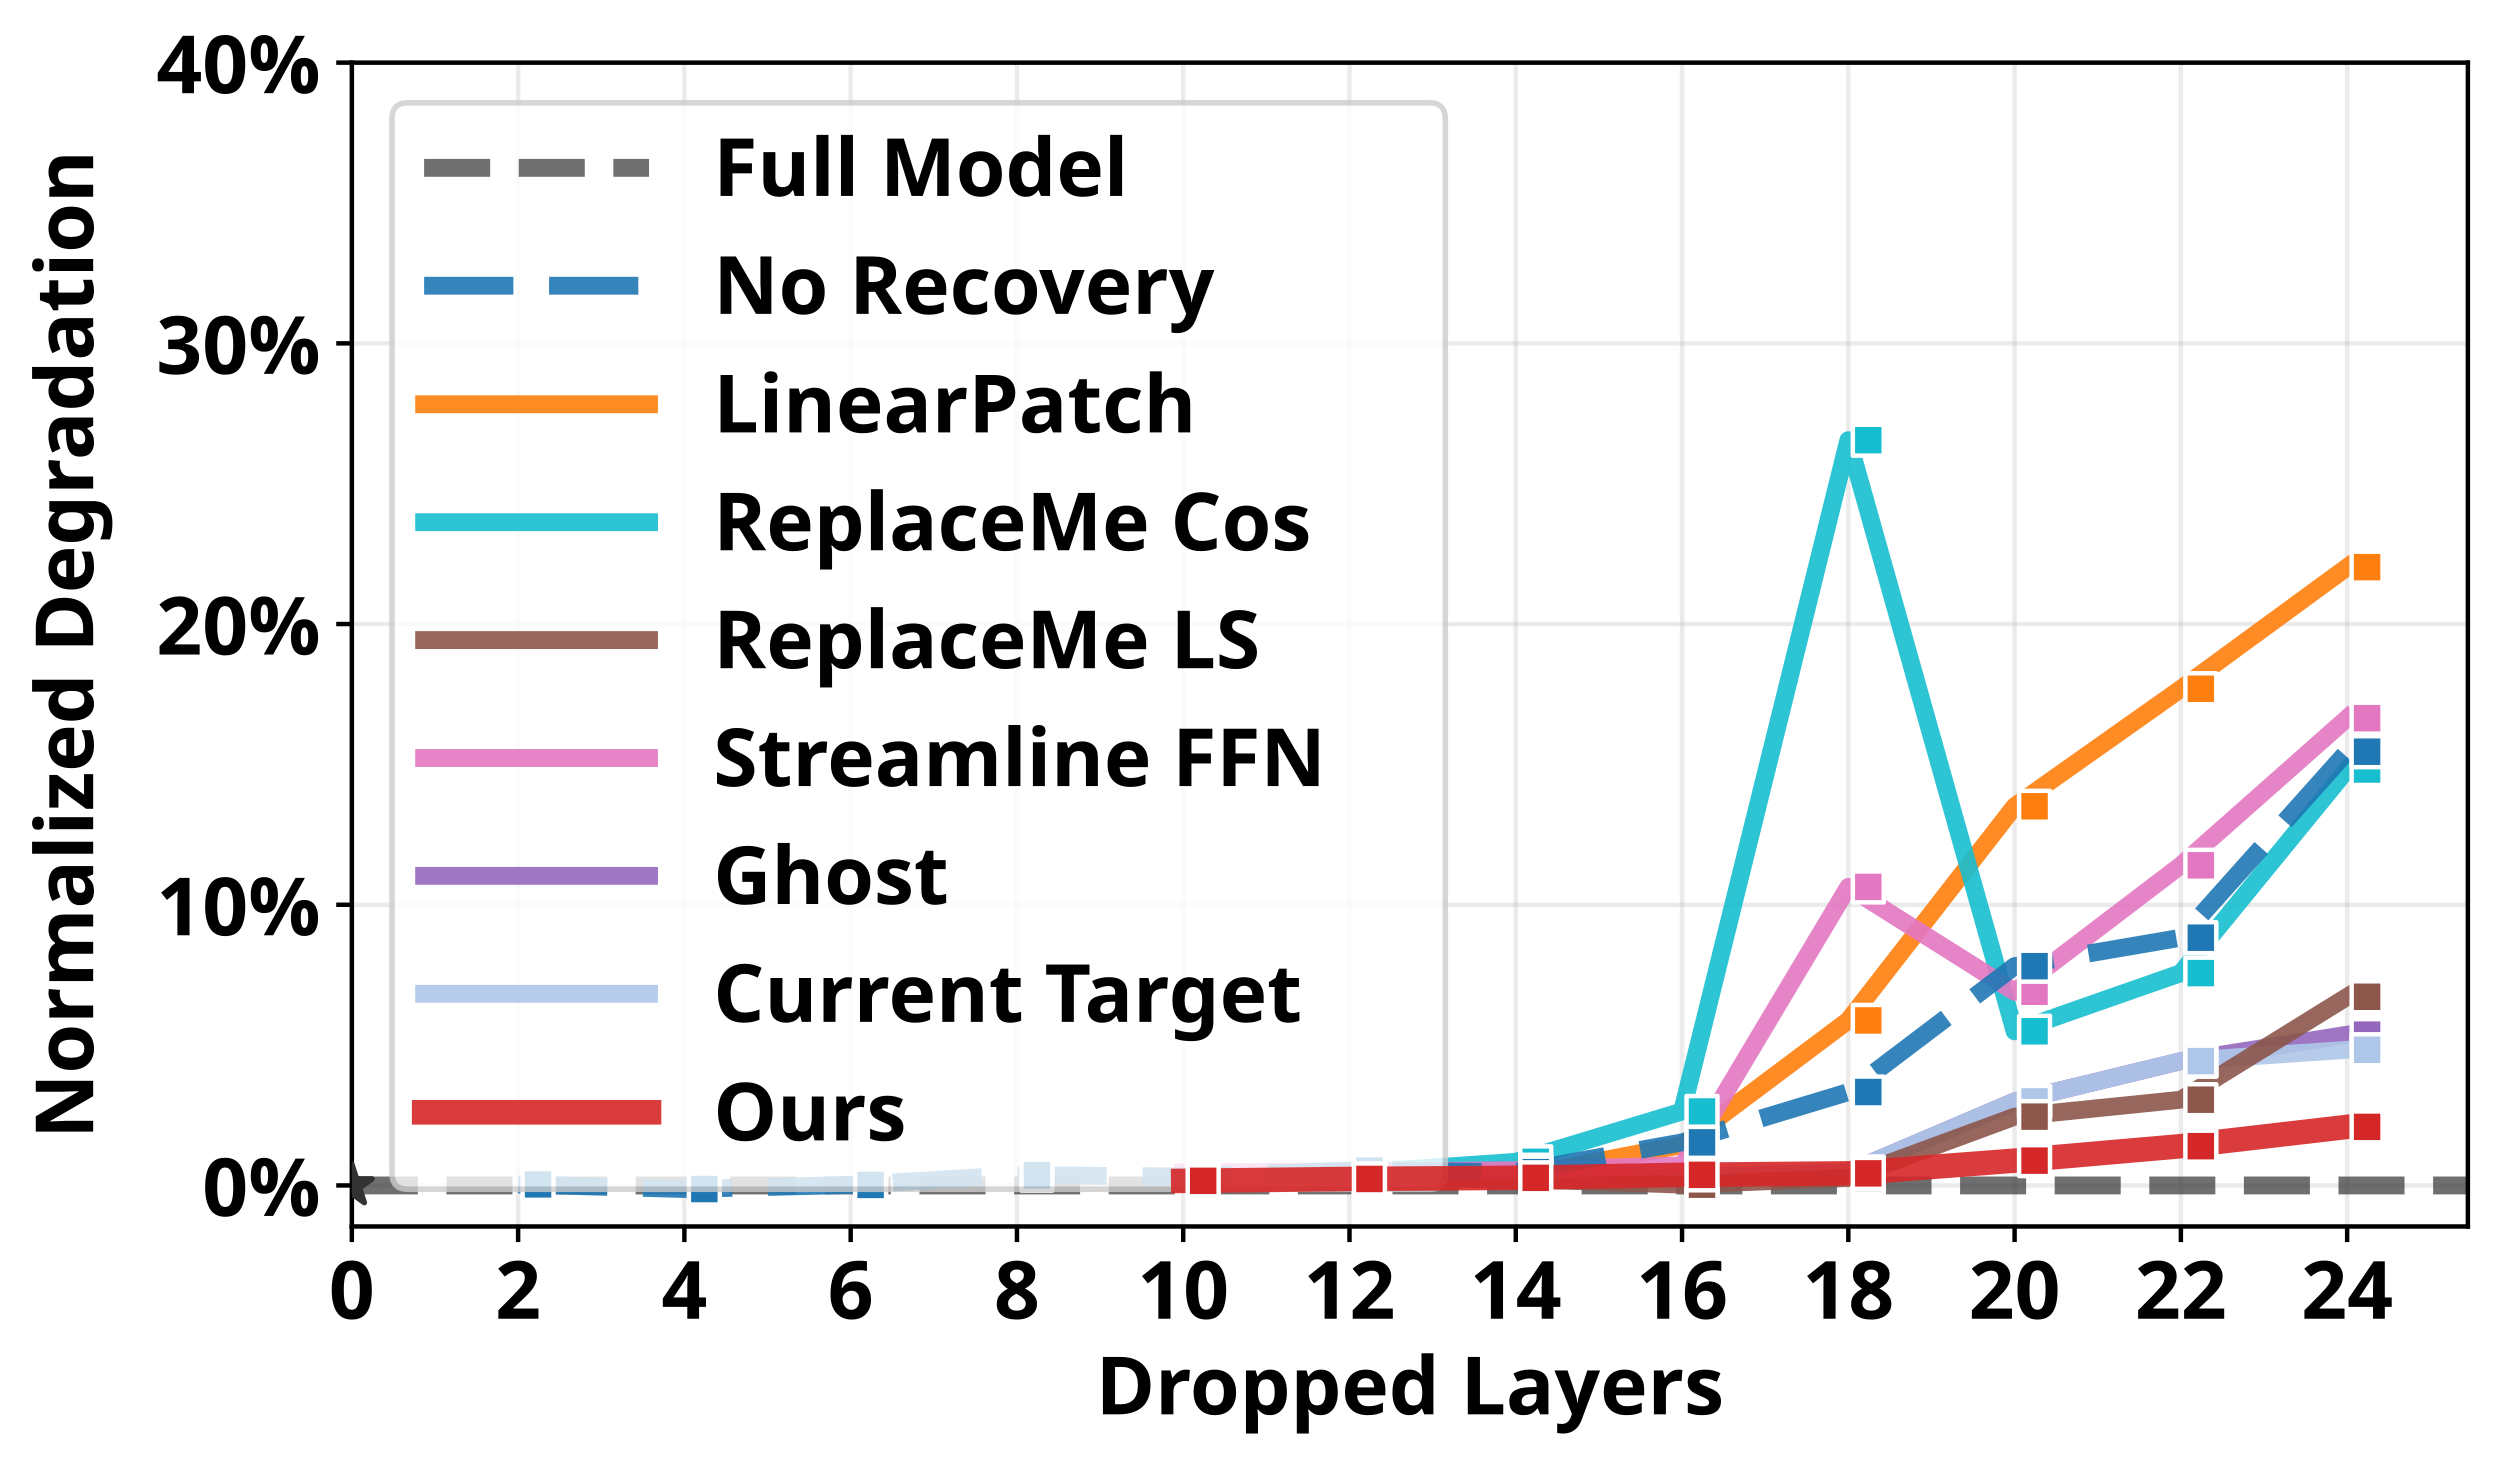
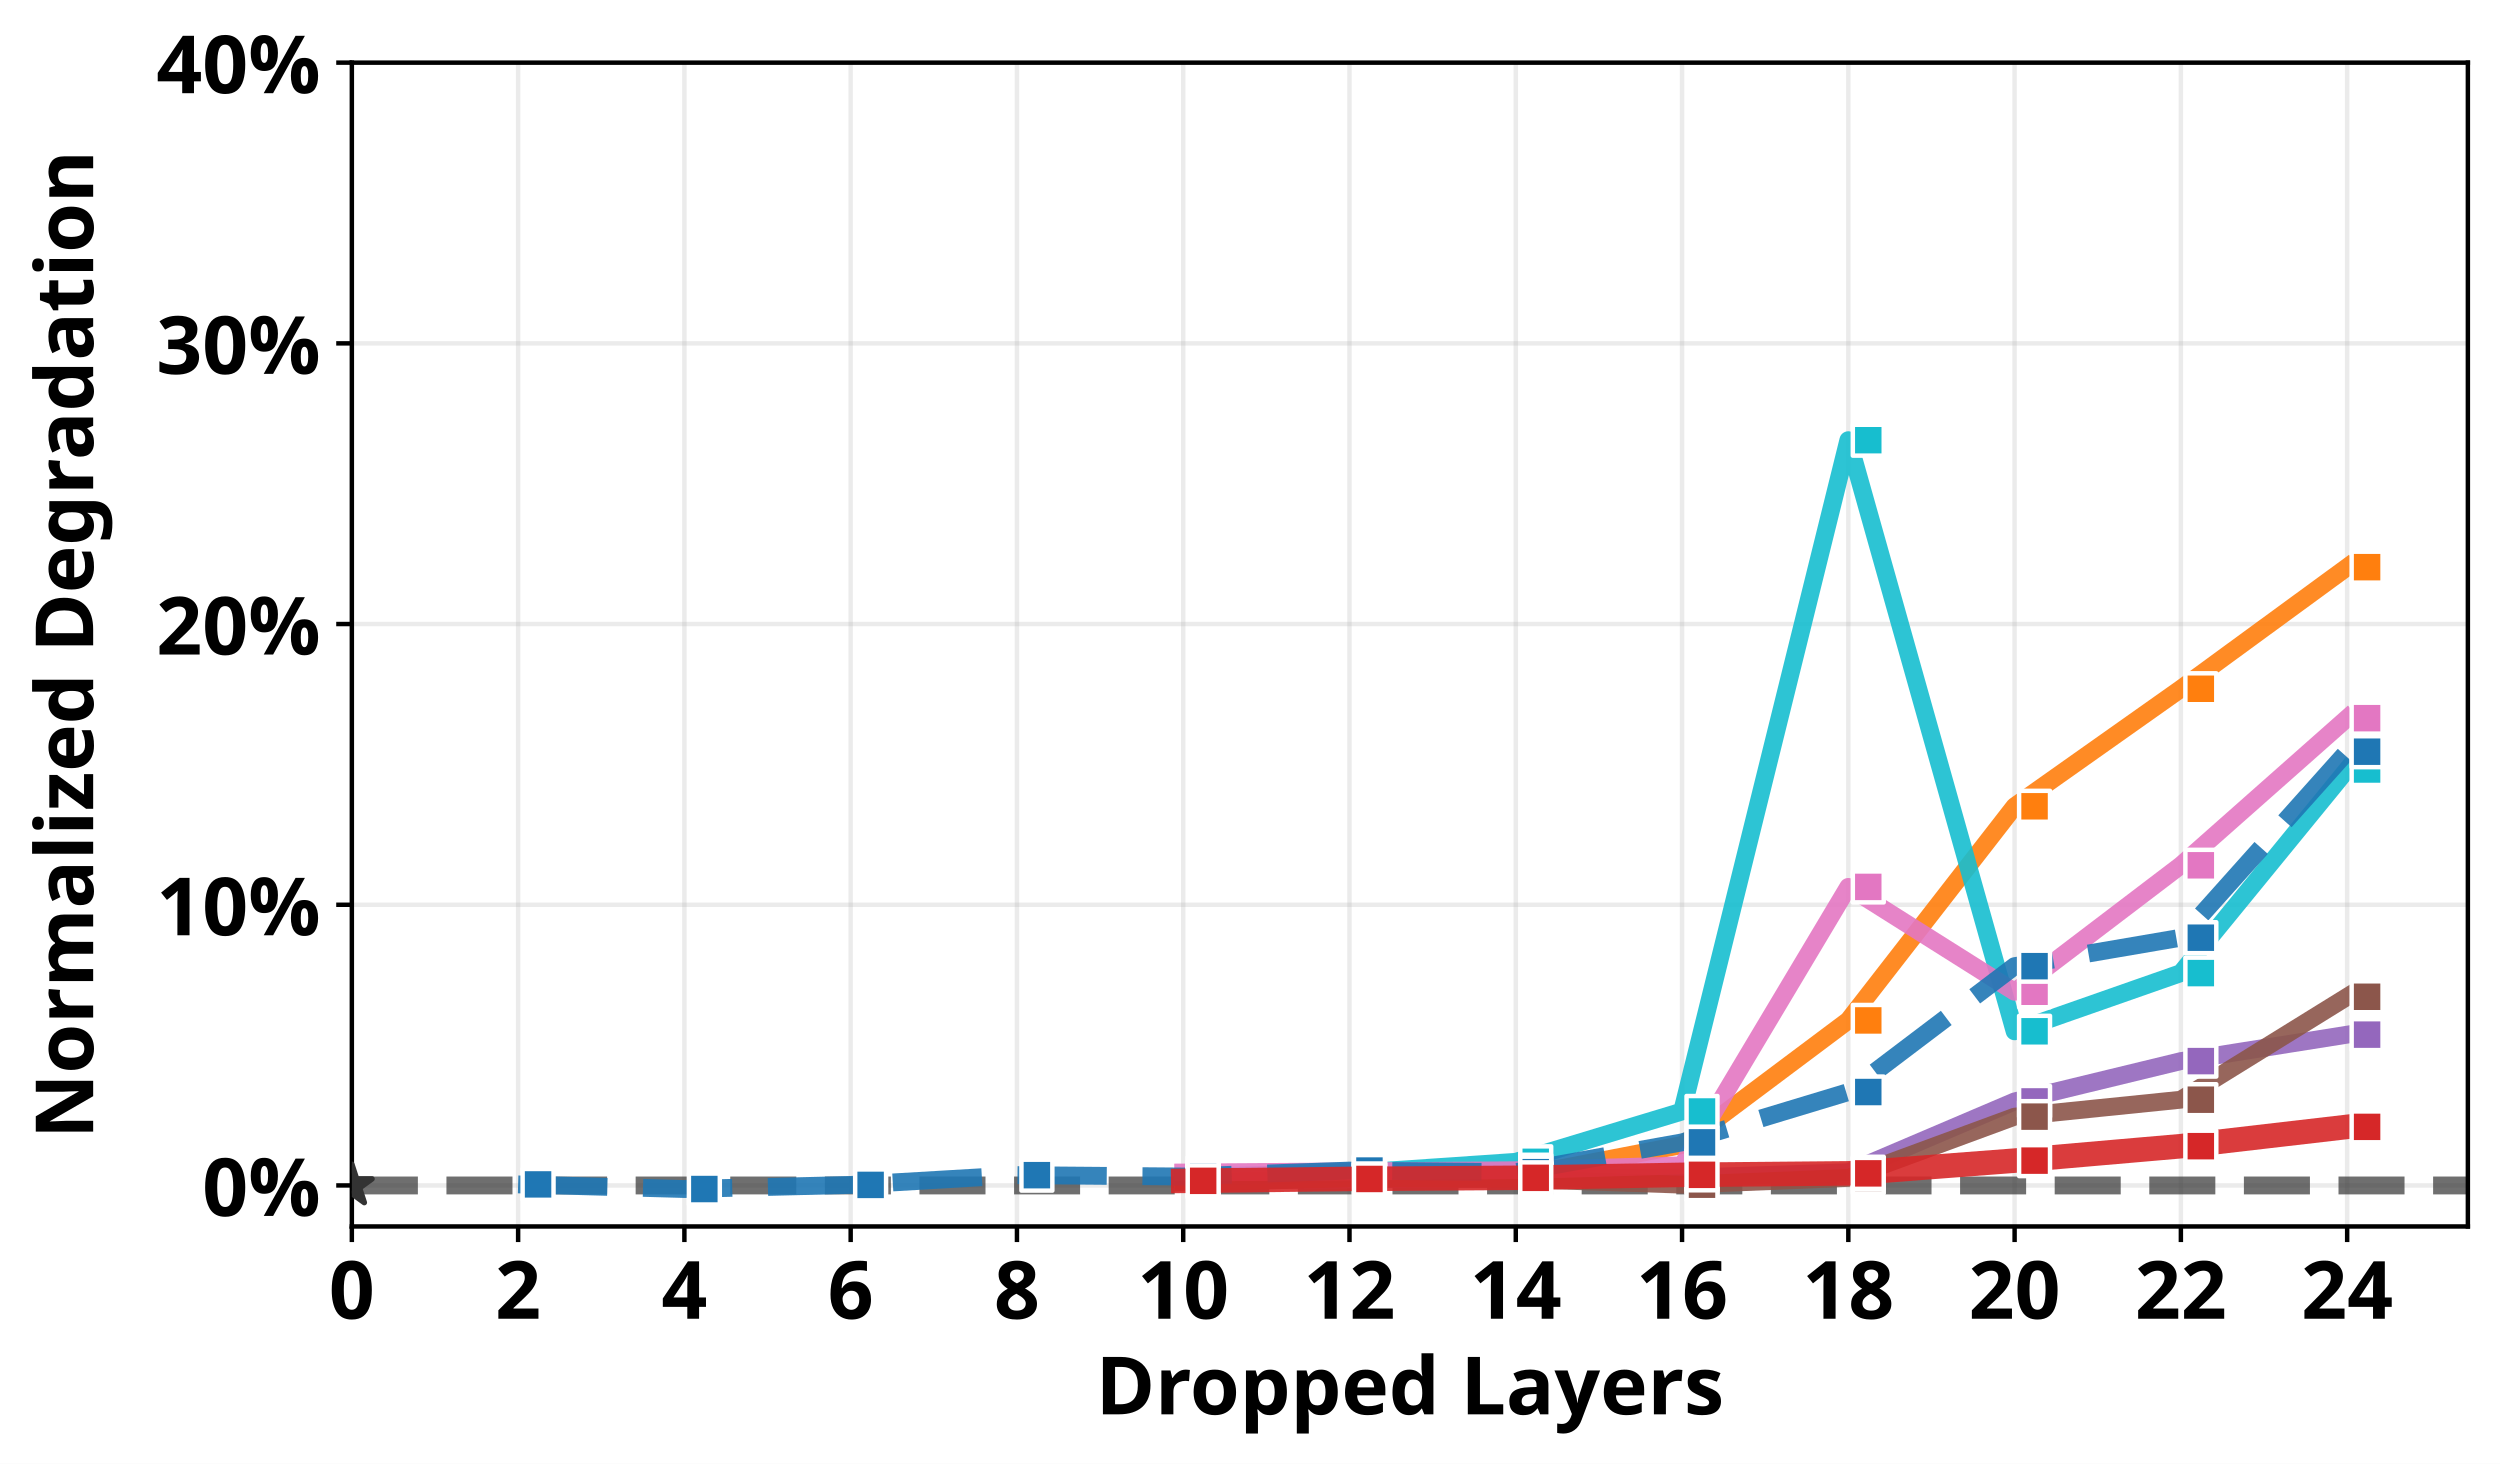
<svg xmlns="http://www.w3.org/2000/svg" xmlns:xlink="http://www.w3.org/1999/xlink" width="560.238pt" height="328.026pt" viewBox="0 0 560.238 328.026" version="1.1">
  <defs>
    <style type="text/css">*{stroke-linejoin: round; stroke-linecap: butt}</style>
  </defs>
  <g id="figure_1">
    <g id="patch_1">
      <path d="M 0 328.026  L 560.238 328.026  L 560.238 0  L 0 0  z " style="fill: #ffffff" />
    </g>
    <g id="axes_1">
      <g id="patch_2">
        <path d="M 78.846 274.844  L 553.038 274.844  L 553.038 14.039  L 78.846 14.039  z " style="fill: #ffffff" />
      </g>
      <g id="matplotlib.axis_1">
        <g id="xtick_1">
          <g id="line2d_1">
            <path d="M 78.846 274.844  L 78.846 14.039  " clip-path="url(#p412090cc4a)" style="fill: none; stroke: #b0b0b0; stroke-opacity: 0.25; stroke-linecap: square" />
          </g>
          <g id="line2d_2">
            <defs>
              <path id="ma347f9711c" d="M 0 0  L 0 3.5  " style="stroke: #000000" />
            </defs>
            <g>
              <use xlink:href="#ma347f9711c" x="78.846" y="274.844" style="stroke: #000000" />
            </g>
          </g>
          <g id="text_1">
            <text style="font: 700 18px 'sans-serif'; text-anchor: middle" x="78.846" y="295.521" transform="rotate(-0, 78.84594, 295.5214)">0</text>
          </g>
        </g>
        <g id="xtick_2">
          <g id="line2d_3">
            <path d="M 116.108 274.844  L 116.108 14.039  " clip-path="url(#p412090cc4a)" style="fill: none; stroke: #b0b0b0; stroke-opacity: 0.25; stroke-linecap: square" />
          </g>
          <g id="line2d_4">
            <g>
              <use xlink:href="#ma347f9711c" x="116.108" y="274.844" style="stroke: #000000" />
            </g>
          </g>
          <g id="text_2">
            <text style="font: 700 18px 'sans-serif'; text-anchor: middle" x="116.108" y="295.521" transform="rotate(-0, 116.1076, 295.5214)">2</text>
          </g>
        </g>
        <g id="xtick_3">
          <g id="line2d_5">
            <path d="M 153.369 274.844  L 153.369 14.039  " clip-path="url(#p412090cc4a)" style="fill: none; stroke: #b0b0b0; stroke-opacity: 0.25; stroke-linecap: square" />
          </g>
          <g id="line2d_6">
            <g>
              <use xlink:href="#ma347f9711c" x="153.369" y="274.844" style="stroke: #000000" />
            </g>
          </g>
          <g id="text_3">
            <text style="font: 700 18px 'sans-serif'; text-anchor: middle" x="153.369" y="295.521" transform="rotate(-0, 153.3693, 295.5214)">4</text>
          </g>
        </g>
        <g id="xtick_4">
          <g id="line2d_7">
            <path d="M 190.631 274.844  L 190.631 14.039  " clip-path="url(#p412090cc4a)" style="fill: none; stroke: #b0b0b0; stroke-opacity: 0.25; stroke-linecap: square" />
          </g>
          <g id="line2d_8">
            <g>
              <use xlink:href="#ma347f9711c" x="190.631" y="274.844" style="stroke: #000000" />
            </g>
          </g>
          <g id="text_4">
            <text style="font: 700 18px 'sans-serif'; text-anchor: middle" x="190.631" y="295.521" transform="rotate(-0, 190.6309, 295.5214)">6</text>
          </g>
        </g>
        <g id="xtick_5">
          <g id="line2d_9">
            <path d="M 227.893 274.844  L 227.893 14.039  " clip-path="url(#p412090cc4a)" style="fill: none; stroke: #b0b0b0; stroke-opacity: 0.25; stroke-linecap: square" />
          </g>
          <g id="line2d_10">
            <g>
              <use xlink:href="#ma347f9711c" x="227.893" y="274.844" style="stroke: #000000" />
            </g>
          </g>
          <g id="text_5">
            <text style="font: 700 18px 'sans-serif'; text-anchor: middle" x="227.893" y="295.521" transform="rotate(-0, 227.8926, 295.5214)">8</text>
          </g>
        </g>
        <g id="xtick_6">
          <g id="line2d_11">
            <path d="M 265.154 274.844  L 265.154 14.039  " clip-path="url(#p412090cc4a)" style="fill: none; stroke: #b0b0b0; stroke-opacity: 0.25; stroke-linecap: square" />
          </g>
          <g id="line2d_12">
            <g>
              <use xlink:href="#ma347f9711c" x="265.154" y="274.844" style="stroke: #000000" />
            </g>
          </g>
          <g id="text_6">
            <text style="font: 700 18px 'sans-serif'; text-anchor: middle" x="265.154" y="295.521" transform="rotate(-0, 265.1543, 295.5214)">10</text>
          </g>
        </g>
        <g id="xtick_7">
          <g id="line2d_13">
            <path d="M 302.416 274.844  L 302.416 14.039  " clip-path="url(#p412090cc4a)" style="fill: none; stroke: #b0b0b0; stroke-opacity: 0.25; stroke-linecap: square" />
          </g>
          <g id="line2d_14">
            <g>
              <use xlink:href="#ma347f9711c" x="302.416" y="274.844" style="stroke: #000000" />
            </g>
          </g>
          <g id="text_7">
            <text style="font: 700 18px 'sans-serif'; text-anchor: middle" x="302.416" y="295.521" transform="rotate(-0, 302.416, 295.5214)">12</text>
          </g>
        </g>
        <g id="xtick_8">
          <g id="line2d_15">
            <path d="M 339.678 274.844  L 339.678 14.039  " clip-path="url(#p412090cc4a)" style="fill: none; stroke: #b0b0b0; stroke-opacity: 0.25; stroke-linecap: square" />
          </g>
          <g id="line2d_16">
            <g>
              <use xlink:href="#ma347f9711c" x="339.678" y="274.844" style="stroke: #000000" />
            </g>
          </g>
          <g id="text_8">
            <text style="font: 700 18px 'sans-serif'; text-anchor: middle" x="339.678" y="295.521" transform="rotate(-0, 339.6776, 295.5214)">14</text>
          </g>
        </g>
        <g id="xtick_9">
          <g id="line2d_17">
            <path d="M 376.939 274.844  L 376.939 14.039  " clip-path="url(#p412090cc4a)" style="fill: none; stroke: #b0b0b0; stroke-opacity: 0.25; stroke-linecap: square" />
          </g>
          <g id="line2d_18">
            <g>
              <use xlink:href="#ma347f9711c" x="376.939" y="274.844" style="stroke: #000000" />
            </g>
          </g>
          <g id="text_9">
            <text style="font: 700 18px 'sans-serif'; text-anchor: middle" x="376.939" y="295.521" transform="rotate(-0, 376.9393, 295.5214)">16</text>
          </g>
        </g>
        <g id="xtick_10">
          <g id="line2d_19">
            <path d="M 414.201 274.844  L 414.201 14.039  " clip-path="url(#p412090cc4a)" style="fill: none; stroke: #b0b0b0; stroke-opacity: 0.25; stroke-linecap: square" />
          </g>
          <g id="line2d_20">
            <g>
              <use xlink:href="#ma347f9711c" x="414.201" y="274.844" style="stroke: #000000" />
            </g>
          </g>
          <g id="text_10">
            <text style="font: 700 18px 'sans-serif'; text-anchor: middle" x="414.201" y="295.521" transform="rotate(-0, 414.201, 295.5214)">18</text>
          </g>
        </g>
        <g id="xtick_11">
          <g id="line2d_21">
            <path d="M 451.463 274.844  L 451.463 14.039  " clip-path="url(#p412090cc4a)" style="fill: none; stroke: #b0b0b0; stroke-opacity: 0.25; stroke-linecap: square" />
          </g>
          <g id="line2d_22">
            <g>
              <use xlink:href="#ma347f9711c" x="451.463" y="274.844" style="stroke: #000000" />
            </g>
          </g>
          <g id="text_11">
            <text style="font: 700 18px 'sans-serif'; text-anchor: middle" x="451.463" y="295.521" transform="rotate(-0, 451.4626, 295.5214)">20</text>
          </g>
        </g>
        <g id="xtick_12">
          <g id="line2d_23">
            <path d="M 488.724 274.844  L 488.724 14.039  " clip-path="url(#p412090cc4a)" style="fill: none; stroke: #b0b0b0; stroke-opacity: 0.25; stroke-linecap: square" />
          </g>
          <g id="line2d_24">
            <g>
              <use xlink:href="#ma347f9711c" x="488.724" y="274.844" style="stroke: #000000" />
            </g>
          </g>
          <g id="text_12">
            <text style="font: 700 18px 'sans-serif'; text-anchor: middle" x="488.724" y="295.521" transform="rotate(-0, 488.7243, 295.5214)">22</text>
          </g>
        </g>
        <g id="xtick_13">
          <g id="line2d_25">
            <path d="M 525.986 274.844  L 525.986 14.039  " clip-path="url(#p412090cc4a)" style="fill: none; stroke: #b0b0b0; stroke-opacity: 0.25; stroke-linecap: square" />
          </g>
          <g id="line2d_26">
            <g>
              <use xlink:href="#ma347f9711c" x="525.986" y="274.844" style="stroke: #000000" />
            </g>
          </g>
          <g id="text_13">
            <text style="font: 700 18px 'sans-serif'; text-anchor: middle" x="525.986" y="295.521" transform="rotate(-0, 525.986, 295.5214)">24</text>
          </g>
        </g>
        <g id="text_14">
          <text style="font: 700 18px 'sans-serif'; text-anchor: middle" x="315.942" y="316.942" transform="rotate(-0, 315.9419, 316.942)">Dropped Layers</text>
        </g>
      </g>
      <g id="matplotlib.axis_2">
        <g id="ytick_1">
          <g id="line2d_27">
            <path d="M 78.846 265.654  L 553.038 265.654  " clip-path="url(#p412090cc4a)" style="fill: none; stroke: #b0b0b0; stroke-opacity: 0.25; stroke-linecap: square" />
          </g>
          <g id="line2d_28">
            <defs>
              <path id="m7d3bba7b47" d="M 0 0  L -3.5 0  " style="stroke: #000000" />
            </defs>
            <g>
              <use xlink:href="#m7d3bba7b47" x="78.846" y="265.654" style="stroke: #000000" />
            </g>
          </g>
          <g id="text_15">
            <text style="font: 700 18px 'sans-serif'; text-anchor: end" x="71.846" y="272.492" transform="rotate(-0, 71.84594, 272.4923)">0%</text>
          </g>
        </g>
        <g id="ytick_2">
          <g id="line2d_29">
            <path d="M 78.846 202.75  L 553.038 202.75  " clip-path="url(#p412090cc4a)" style="fill: none; stroke: #b0b0b0; stroke-opacity: 0.25; stroke-linecap: square" />
          </g>
          <g id="line2d_30">
            <g>
              <use xlink:href="#m7d3bba7b47" x="78.846" y="202.75" style="stroke: #000000" />
            </g>
          </g>
          <g id="text_16">
            <text style="font: 700 18px 'sans-serif'; text-anchor: end" x="71.846" y="209.589" transform="rotate(-0, 71.84594, 209.5885)">10%</text>
          </g>
        </g>
        <g id="ytick_3">
          <g id="line2d_31">
            <path d="M 78.846 139.846  L 553.038 139.846  " clip-path="url(#p412090cc4a)" style="fill: none; stroke: #b0b0b0; stroke-opacity: 0.25; stroke-linecap: square" />
          </g>
          <g id="line2d_32">
            <g>
              <use xlink:href="#m7d3bba7b47" x="78.846" y="139.846" style="stroke: #000000" />
            </g>
          </g>
          <g id="text_17">
            <text style="font: 700 18px 'sans-serif'; text-anchor: end" x="71.846" y="146.685" transform="rotate(-0, 71.84594, 146.6847)">20%</text>
          </g>
        </g>
        <g id="ytick_4">
          <g id="line2d_33">
            <path d="M 78.846 76.942  L 553.038 76.942  " clip-path="url(#p412090cc4a)" style="fill: none; stroke: #b0b0b0; stroke-opacity: 0.25; stroke-linecap: square" />
          </g>
          <g id="line2d_34">
            <g>
              <use xlink:href="#m7d3bba7b47" x="78.846" y="76.942" style="stroke: #000000" />
            </g>
          </g>
          <g id="text_18">
            <text style="font: 700 18px 'sans-serif'; text-anchor: end" x="71.846" y="83.781" transform="rotate(-0, 71.84594, 83.78096)">30%</text>
          </g>
        </g>
        <g id="ytick_5">
          <g id="line2d_35">
            <path d="M 78.846 14.039  L 553.038 14.039  " clip-path="url(#p412090cc4a)" style="fill: none; stroke: #b0b0b0; stroke-opacity: 0.25; stroke-linecap: square" />
          </g>
          <g id="line2d_36">
            <g>
              <use xlink:href="#m7d3bba7b47" x="78.846" y="14.039" style="stroke: #000000" />
            </g>
          </g>
          <g id="text_19">
            <text style="font: 700 18px 'sans-serif'; text-anchor: end" x="71.846" y="20.877" transform="rotate(-0, 71.84594, 20.87719)">40%</text>
          </g>
        </g>
        <g id="text_20">
          <text style="font: 700 18px 'sans-serif'; text-anchor: middle" x="20.877" y="144.441" transform="rotate(-90, 20.87719, 144.4414)">Normalized Degradation</text>
        </g>
      </g>
      <g id="dashboard-line-0-0">
        <path d="M 78.846 265.654  L 553.038 265.654  " clip-path="url(#p412090cc4a)" style="fill: none; stroke-dasharray: 14.8,6.4; stroke-dashoffset: 0; stroke: #333333; stroke-opacity: 0.7; stroke-width: 4" />
      </g>
      <g id="dashboard-line-0-1">
        <path d="M 265.154 264.09  L 302.416 262.769  L 339.678 263.759  L 376.939 256.584  L 414.201 228.671  L 451.463 180.69  L 488.724 154.354  L 525.986 127.102  " clip-path="url(#p412090cc4a)" style="fill: none; stroke: #ff7f0e; stroke-opacity: 0.9; stroke-width: 4; stroke-linecap: square" />
      </g>
      <g id="dashboard-line-0-2">
        <path d="M 265.154 264.61  L 302.416 264.284  L 339.678 264.118  L 376.939 263.931  L 414.201 262.692  L 451.463 246.821  L 488.724 237.784  L 525.986 231.862  " clip-path="url(#p412090cc4a)" style="fill: none; stroke: #9467bd; stroke-opacity: 0.9; stroke-width: 4; stroke-linecap: square" />
      </g>
-       <g id="dashboard-line-0-3">
-         <path d="M 265.154 264.61  L 302.416 264.284  L 339.678 264.118  L 376.939 263.931  L 414.201 262.692  L 451.463 246.821  L 488.724 237.784  L 525.986 235.247  " clip-path="url(#p412090cc4a)" style="fill: none; stroke: #aec7e8; stroke-opacity: 0.9; stroke-width: 4; stroke-linecap: square" />
-       </g>
      <g id="dashboard-line-0-5">
        <path d="M 265.154 263.72  L 302.416 262.902  L 339.678 260.357  L 376.939 249.073  L 414.201 98.646  L 451.463 231.112  L 488.724 218.062  L 525.986 172.448  " clip-path="url(#p412090cc4a)" style="fill: none; stroke: #17becf; stroke-opacity: 0.9; stroke-width: 4; stroke-linecap: square" />
      </g>
      <g id="dashboard-line-0-6">
        <path d="M 265.154 264.971  L 302.416 264.088  L 339.678 264.205  L 376.939 265.48  L 414.201 263.964  L 451.463 250.235  L 488.724 246.437  L 525.986 223.376  " clip-path="url(#p412090cc4a)" style="fill: none; stroke: #8c564b; stroke-opacity: 0.9; stroke-width: 4; stroke-linecap: square" />
      </g>
      <g id="dashboard-line-0-7">
        <path d="M 265.154 262.753  L 302.416 262.512  L 339.678 262.245  L 376.939 261.144  L 414.201 198.752  L 451.463 222.252  L 488.724 193.909  L 525.986 160.936  " clip-path="url(#p412090cc4a)" style="fill: none; stroke: #e377c2; stroke-opacity: 0.9; stroke-width: 4; stroke-linecap: square" />
      </g>
      <g id="patch_3">
        <path d="M 78.846 274.844  L 78.846 14.039  " style="fill: none; stroke: #000000; stroke-linejoin: miter; stroke-linecap: square" />
      </g>
      <g id="patch_4">
        <path d="M 553.038 274.844  L 553.038 14.039  " style="fill: none; stroke: #000000; stroke-linejoin: miter; stroke-linecap: square" />
      </g>
      <g id="patch_5">
        <path d="M 78.846 274.844  L 553.038 274.844  " style="fill: none; stroke: #000000; stroke-linejoin: miter; stroke-linecap: square" />
      </g>
      <g id="patch_6">
        <path d="M 78.846 14.039  L 553.038 14.039  " style="fill: none; stroke: #000000; stroke-linejoin: miter; stroke-linecap: square" />
      </g>
      <g id="dashboard-line-0-8">
        <path d="M 116.108 265.418  L 153.369 266.454  L 190.631 265.535  L 227.893 263.343  L 265.154 263.651  L 302.416 262.321  L 339.678 262.674  L 376.939 255.994  L 414.201 244.723  L 451.463 216.509  L 488.724 210.13  L 525.986 168.452  " clip-path="url(#p412090cc4a)" style="fill: none; stroke-dasharray: 20,8; stroke-dashoffset: 0; stroke: #1f77b4; stroke-opacity: 0.9; stroke-width: 4" />
      </g>
      <g id="PathCollection_1">
        <defs>
          <path id="m68528aa670" d="M 0 -4.743  L -1.065 -1.466  L -4.511 -1.466  L -1.723 0.56  L -2.788 3.838  L -0 1.812  L 2.788 3.838  L 1.723 0.56  L 4.511 -1.466  L 1.065 -1.466  z " style="stroke: #333333; stroke-width: 1.25" />
        </defs>
        <g clip-path="url(#p412090cc4a)">
          <use xlink:href="#m68528aa670" x="78.846" y="265.654" style="fill: #333333; stroke: #333333; stroke-width: 1.25" />
        </g>
      </g>
      <g id="PathCollection_2">
        <defs>
          <path id="m52bfd63ff0" d="M -3.464 3.464  L 3.464 3.464  L 3.464 -3.464  L -3.464 -3.464  z " style="stroke: #ffffff" />
        </defs>
        <g clip-path="url(#p412090cc4a)">
          <use xlink:href="#m52bfd63ff0" x="269.626" y="264.09" style="fill: #ff7f0e; stroke: #ffffff" />
          <use xlink:href="#m52bfd63ff0" x="306.887" y="262.769" style="fill: #ff7f0e; stroke: #ffffff" />
          <use xlink:href="#m52bfd63ff0" x="344.149" y="263.759" style="fill: #ff7f0e; stroke: #ffffff" />
          <use xlink:href="#m52bfd63ff0" x="381.411" y="256.584" style="fill: #ff7f0e; stroke: #ffffff" />
          <use xlink:href="#m52bfd63ff0" x="418.672" y="228.671" style="fill: #ff7f0e; stroke: #ffffff" />
          <use xlink:href="#m52bfd63ff0" x="455.934" y="180.69" style="fill: #ff7f0e; stroke: #ffffff" />
          <use xlink:href="#m52bfd63ff0" x="493.196" y="154.354" style="fill: #ff7f0e; stroke: #ffffff" />
          <use xlink:href="#m52bfd63ff0" x="530.457" y="127.102" style="fill: #ff7f0e; stroke: #ffffff" />
        </g>
      </g>
      <g id="PathCollection_3">
        <defs>
          <path id="mc00001ec97" d="M -3.464 3.464  L 3.464 3.464  L 3.464 -3.464  L -3.464 -3.464  z " style="stroke: #ffffff" />
        </defs>
        <g clip-path="url(#p412090cc4a)">
          <use xlink:href="#mc00001ec97" x="269.626" y="264.61" style="fill: #9467bd; stroke: #ffffff" />
          <use xlink:href="#mc00001ec97" x="306.887" y="264.284" style="fill: #9467bd; stroke: #ffffff" />
          <use xlink:href="#mc00001ec97" x="344.149" y="264.118" style="fill: #9467bd; stroke: #ffffff" />
          <use xlink:href="#mc00001ec97" x="381.411" y="263.931" style="fill: #9467bd; stroke: #ffffff" />
          <use xlink:href="#mc00001ec97" x="418.672" y="262.692" style="fill: #9467bd; stroke: #ffffff" />
          <use xlink:href="#mc00001ec97" x="455.934" y="246.821" style="fill: #9467bd; stroke: #ffffff" />
          <use xlink:href="#mc00001ec97" x="493.196" y="237.784" style="fill: #9467bd; stroke: #ffffff" />
          <use xlink:href="#mc00001ec97" x="530.457" y="231.862" style="fill: #9467bd; stroke: #ffffff" />
-         </g>
-       </g>
-       <g id="PathCollection_4">
-         <defs>
-           <path id="me363b71083" d="M -3.464 3.464  L 3.464 3.464  L 3.464 -3.464  L -3.464 -3.464  z " style="stroke: #ffffff" />
-         </defs>
-         <g clip-path="url(#p412090cc4a)">
-           <use xlink:href="#me363b71083" x="269.626" y="264.61" style="fill: #aec7e8; stroke: #ffffff" />
-           <use xlink:href="#me363b71083" x="306.887" y="264.284" style="fill: #aec7e8; stroke: #ffffff" />
-           <use xlink:href="#me363b71083" x="344.149" y="264.118" style="fill: #aec7e8; stroke: #ffffff" />
-           <use xlink:href="#me363b71083" x="381.411" y="263.931" style="fill: #aec7e8; stroke: #ffffff" />
-           <use xlink:href="#me363b71083" x="418.672" y="262.692" style="fill: #aec7e8; stroke: #ffffff" />
-           <use xlink:href="#me363b71083" x="455.934" y="246.821" style="fill: #aec7e8; stroke: #ffffff" />
-           <use xlink:href="#me363b71083" x="493.196" y="237.784" style="fill: #aec7e8; stroke: #ffffff" />
-           <use xlink:href="#me363b71083" x="530.457" y="235.247" style="fill: #aec7e8; stroke: #ffffff" />
        </g>
      </g>
      <g id="PathCollection_5">
        <defs>
          <path id="m516e951f52" d="M -3.464 3.464  L 3.464 3.464  L 3.464 -3.464  L -3.464 -3.464  z " style="stroke: #ffffff" />
        </defs>
        <g clip-path="url(#p412090cc4a)">
          <use xlink:href="#m516e951f52" x="269.626" y="263.72" style="fill: #17becf; stroke: #ffffff" />
          <use xlink:href="#m516e951f52" x="306.887" y="262.902" style="fill: #17becf; stroke: #ffffff" />
          <use xlink:href="#m516e951f52" x="344.149" y="260.357" style="fill: #17becf; stroke: #ffffff" />
          <use xlink:href="#m516e951f52" x="381.411" y="249.073" style="fill: #17becf; stroke: #ffffff" />
          <use xlink:href="#m516e951f52" x="418.672" y="98.646" style="fill: #17becf; stroke: #ffffff" />
          <use xlink:href="#m516e951f52" x="455.934" y="231.112" style="fill: #17becf; stroke: #ffffff" />
          <use xlink:href="#m516e951f52" x="493.196" y="218.062" style="fill: #17becf; stroke: #ffffff" />
          <use xlink:href="#m516e951f52" x="530.457" y="172.448" style="fill: #17becf; stroke: #ffffff" />
        </g>
      </g>
      <g id="PathCollection_6">
        <defs>
          <path id="m9f866f8e9c" d="M -3.464 3.464  L 3.464 3.464  L 3.464 -3.464  L -3.464 -3.464  z " style="stroke: #ffffff" />
        </defs>
        <g clip-path="url(#p412090cc4a)">
          <use xlink:href="#m9f866f8e9c" x="269.626" y="264.971" style="fill: #8c564b; stroke: #ffffff" />
          <use xlink:href="#m9f866f8e9c" x="306.887" y="264.088" style="fill: #8c564b; stroke: #ffffff" />
          <use xlink:href="#m9f866f8e9c" x="344.149" y="264.205" style="fill: #8c564b; stroke: #ffffff" />
          <use xlink:href="#m9f866f8e9c" x="381.411" y="265.48" style="fill: #8c564b; stroke: #ffffff" />
          <use xlink:href="#m9f866f8e9c" x="418.672" y="263.964" style="fill: #8c564b; stroke: #ffffff" />
          <use xlink:href="#m9f866f8e9c" x="455.934" y="250.235" style="fill: #8c564b; stroke: #ffffff" />
          <use xlink:href="#m9f866f8e9c" x="493.196" y="246.437" style="fill: #8c564b; stroke: #ffffff" />
          <use xlink:href="#m9f866f8e9c" x="530.457" y="223.376" style="fill: #8c564b; stroke: #ffffff" />
        </g>
      </g>
      <g id="PathCollection_7">
        <defs>
          <path id="m09d827b1b0" d="M -3.464 3.464  L 3.464 3.464  L 3.464 -3.464  L -3.464 -3.464  z " style="stroke: #ffffff" />
        </defs>
        <g clip-path="url(#p412090cc4a)">
          <use xlink:href="#m09d827b1b0" x="269.626" y="262.753" style="fill: #e377c2; stroke: #ffffff" />
          <use xlink:href="#m09d827b1b0" x="306.887" y="262.512" style="fill: #e377c2; stroke: #ffffff" />
          <use xlink:href="#m09d827b1b0" x="344.149" y="262.245" style="fill: #e377c2; stroke: #ffffff" />
          <use xlink:href="#m09d827b1b0" x="381.411" y="261.144" style="fill: #e377c2; stroke: #ffffff" />
          <use xlink:href="#m09d827b1b0" x="418.672" y="198.752" style="fill: #e377c2; stroke: #ffffff" />
          <use xlink:href="#m09d827b1b0" x="455.934" y="222.252" style="fill: #e377c2; stroke: #ffffff" />
          <use xlink:href="#m09d827b1b0" x="493.196" y="193.909" style="fill: #e377c2; stroke: #ffffff" />
          <use xlink:href="#m09d827b1b0" x="530.457" y="160.936" style="fill: #e377c2; stroke: #ffffff" />
        </g>
      </g>
      <g id="PathCollection_8">
        <defs>
          <path id="md38c366a82" d="M -3.464 3.464  L 3.464 3.464  L 3.464 -3.464  L -3.464 -3.464  z " style="stroke: #ffffff" />
        </defs>
        <g clip-path="url(#p412090cc4a)">
          <use xlink:href="#md38c366a82" x="120.579" y="265.418" style="fill: #1f77b4; stroke: #ffffff" />
          <use xlink:href="#md38c366a82" x="157.841" y="266.454" style="fill: #1f77b4; stroke: #ffffff" />
          <use xlink:href="#md38c366a82" x="195.102" y="265.535" style="fill: #1f77b4; stroke: #ffffff" />
          <use xlink:href="#md38c366a82" x="232.364" y="263.343" style="fill: #1f77b4; stroke: #ffffff" />
          <use xlink:href="#md38c366a82" x="269.626" y="263.651" style="fill: #1f77b4; stroke: #ffffff" />
          <use xlink:href="#md38c366a82" x="306.887" y="262.321" style="fill: #1f77b4; stroke: #ffffff" />
          <use xlink:href="#md38c366a82" x="344.149" y="262.674" style="fill: #1f77b4; stroke: #ffffff" />
          <use xlink:href="#md38c366a82" x="381.411" y="255.994" style="fill: #1f77b4; stroke: #ffffff" />
          <use xlink:href="#md38c366a82" x="418.672" y="244.723" style="fill: #1f77b4; stroke: #ffffff" />
          <use xlink:href="#md38c366a82" x="455.934" y="216.509" style="fill: #1f77b4; stroke: #ffffff" />
          <use xlink:href="#md38c366a82" x="493.196" y="210.13" style="fill: #1f77b4; stroke: #ffffff" />
          <use xlink:href="#md38c366a82" x="530.457" y="168.452" style="fill: #1f77b4; stroke: #ffffff" />
        </g>
      </g>
-       <g id="legend_1">
-         <g id="patch_7">
-           <path d="M 91.446 266.505  L 320.288 266.505  Q 323.888 266.505 323.888 262.905  L 323.888 26.639  Q 323.888 23.039 320.288 23.039  L 91.446 23.039  Q 87.846 23.039 87.846 26.639  L 87.846 262.905  Q 87.846 266.505 91.446 266.505  z " style="fill: #ffffff; opacity: 0.8; stroke: #cccccc; stroke-width: 1.25; stroke-linejoin: miter" />
-         </g>
-         <g id="line2d_37">
-           <path d="M 95.046 37.616  L 120.246 37.616  L 145.446 37.616  " style="fill: none; stroke-dasharray: 14.8,6.4; stroke-dashoffset: 0; stroke: #333333; stroke-opacity: 0.7; stroke-width: 4" />
-         </g>
-         <g id="text_21">
-           <text style="font: 700 18px 'sans-serif'; text-anchor: start" x="159.846" y="43.916" transform="rotate(-0, 159.8459, 43.91578)">Full Model</text>
-         </g>
-         <g id="line2d_38">
-           <path d="M 95.046 64.036  L 120.246 64.036  L 145.446 64.036  " style="fill: none; stroke-dasharray: 20,8; stroke-dashoffset: 0; stroke: #1f77b4; stroke-opacity: 0.9; stroke-width: 4" />
-         </g>
-         <g id="text_22">
-           <text style="font: 700 18px 'sans-serif'; text-anchor: start" x="159.846" y="70.336" transform="rotate(-0, 159.8459, 70.33641)">No Recovery</text>
-         </g>
-         <g id="line2d_39">
-           <path d="M 95.046 90.598  L 120.246 90.598  L 145.446 90.598  " style="fill: none; stroke: #ff7f0e; stroke-opacity: 0.9; stroke-width: 4; stroke-linecap: square" />
-         </g>
-         <g id="text_23">
-           <text style="font: 700 18px 'sans-serif'; text-anchor: start" x="159.846" y="96.898" transform="rotate(-0, 159.8459, 96.89766)">LinearPatch</text>
-         </g>
-         <g id="line2d_40">
-           <path d="M 95.046 117.018  L 120.246 117.018  L 145.446 117.018  " style="fill: none; stroke: #17becf; stroke-opacity: 0.9; stroke-width: 4; stroke-linecap: square" />
-         </g>
-         <g id="text_24">
-           <text style="font: 700 18px 'sans-serif'; text-anchor: start" x="159.846" y="123.318" transform="rotate(-0, 159.8459, 123.3183)">ReplaceMe Cos</text>
-         </g>
-         <g id="line2d_41">
-           <path d="M 95.046 143.439  L 120.246 143.439  L 145.446 143.439  " style="fill: none; stroke: #8c564b; stroke-opacity: 0.9; stroke-width: 4; stroke-linecap: square" />
-         </g>
-         <g id="text_25">
-           <text style="font: 700 18px 'sans-serif'; text-anchor: start" x="159.846" y="149.739" transform="rotate(-0, 159.8459, 149.7389)">ReplaceMe LS</text>
-         </g>
-         <g id="line2d_42">
-           <path d="M 95.046 169.86  L 120.246 169.86  L 145.446 169.86  " style="fill: none; stroke: #e377c2; stroke-opacity: 0.9; stroke-width: 4; stroke-linecap: square" />
-         </g>
-         <g id="text_26">
-           <text style="font: 700 18px 'sans-serif'; text-anchor: start" x="159.846" y="176.16" transform="rotate(-0, 159.8459, 176.1595)">Streamline FFN</text>
-         </g>
-         <g id="line2d_43">
-           <path d="M 95.046 196.28  L 120.246 196.28  L 145.446 196.28  " style="fill: none; stroke: #9467bd; stroke-opacity: 0.9; stroke-width: 4; stroke-linecap: square" />
-         </g>
-         <g id="text_27">
-           <text style="font: 700 18px 'sans-serif'; text-anchor: start" x="159.846" y="202.58" transform="rotate(-0, 159.8459, 202.5802)">Ghost</text>
-         </g>
-         <g id="line2d_44">
-           <path d="M 95.046 222.701  L 120.246 222.701  L 145.446 222.701  " style="fill: none; stroke: #aec7e8; stroke-opacity: 0.9; stroke-width: 4; stroke-linecap: square" />
-         </g>
-         <g id="text_28">
-           <text style="font: 700 18px 'sans-serif'; text-anchor: start" x="159.846" y="229.001" transform="rotate(-0, 159.8459, 229.0008)">Current Target</text>
-         </g>
-         <g id="line2d_45">
-           <path d="M 95.046 249.262  L 120.246 249.262  L 145.446 249.262  " style="fill: none; stroke: #d62728; stroke-opacity: 0.9; stroke-width: 5.5; stroke-linecap: square" />
-         </g>
-         <g id="text_29">
-           <text style="font: 700 18px 'sans-serif'; text-anchor: start" x="159.846" y="255.562" transform="rotate(-0, 159.8459, 255.562)">Ours</text>
-         </g>
-       </g>
      <g id="dashboard-line-0-4">
        <path d="M 265.154 264.624  L 302.416 264.195  L 339.678 263.943  L 376.939 263.278  L 414.201 262.943  L 451.463 260.093  L 488.724 256.852  L 525.986 252.525  " clip-path="url(#p412090cc4a)" style="fill: none; stroke: #d62728; stroke-opacity: 0.9; stroke-width: 5.5; stroke-linecap: square" />
      </g>
      <g id="PathCollection_9">
        <defs>
          <path id="m0dc077e73a" d="M -3.464 3.464  L 3.464 3.464  L 3.464 -3.464  L -3.464 -3.464  z " style="stroke: #ffffff" />
        </defs>
        <g clip-path="url(#p412090cc4a)">
          <use xlink:href="#m0dc077e73a" x="269.626" y="264.624" style="fill: #d62728; stroke: #ffffff" />
          <use xlink:href="#m0dc077e73a" x="306.887" y="264.195" style="fill: #d62728; stroke: #ffffff" />
          <use xlink:href="#m0dc077e73a" x="344.149" y="263.943" style="fill: #d62728; stroke: #ffffff" />
          <use xlink:href="#m0dc077e73a" x="381.411" y="263.278" style="fill: #d62728; stroke: #ffffff" />
          <use xlink:href="#m0dc077e73a" x="418.672" y="262.943" style="fill: #d62728; stroke: #ffffff" />
          <use xlink:href="#m0dc077e73a" x="455.934" y="260.093" style="fill: #d62728; stroke: #ffffff" />
          <use xlink:href="#m0dc077e73a" x="493.196" y="256.852" style="fill: #d62728; stroke: #ffffff" />
          <use xlink:href="#m0dc077e73a" x="530.457" y="252.525" style="fill: #d62728; stroke: #ffffff" />
        </g>
      </g>
    </g>
  </g>
  <defs>
    <clipPath id="p412090cc4a">
      <rect x="78.846" y="14.039" width="474.192" height="260.806" />
    </clipPath>
  </defs>
</svg>
